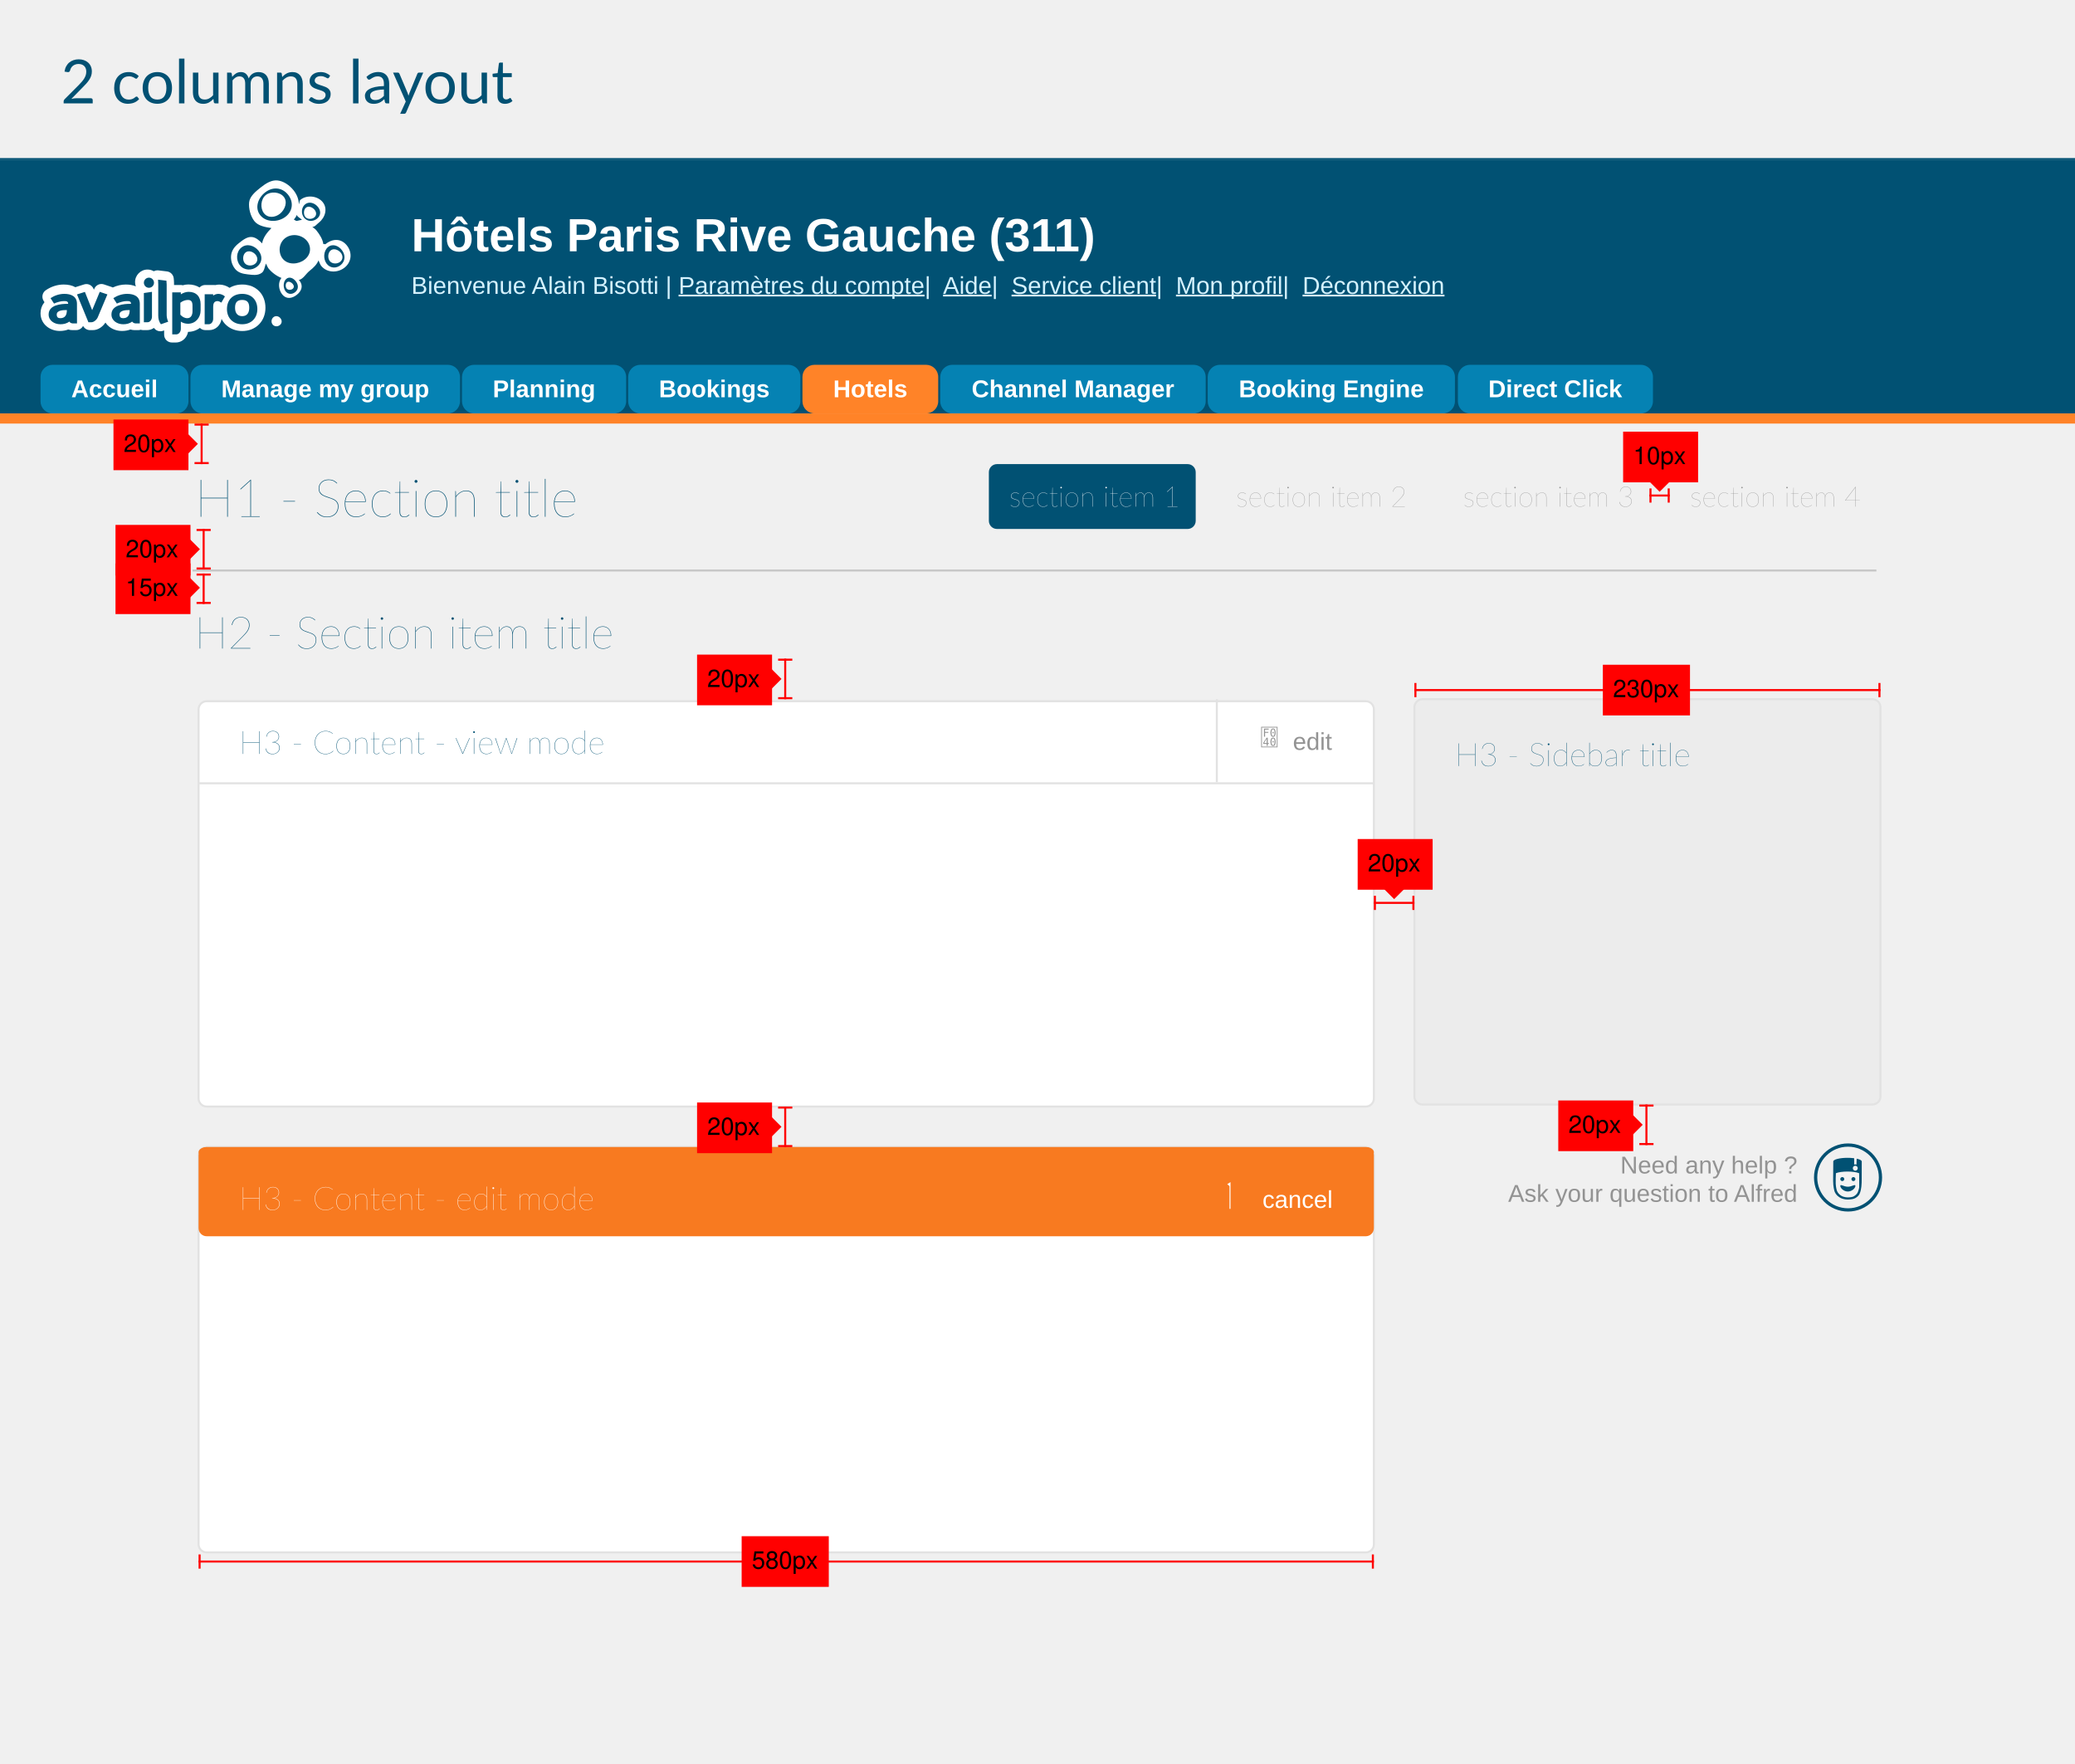
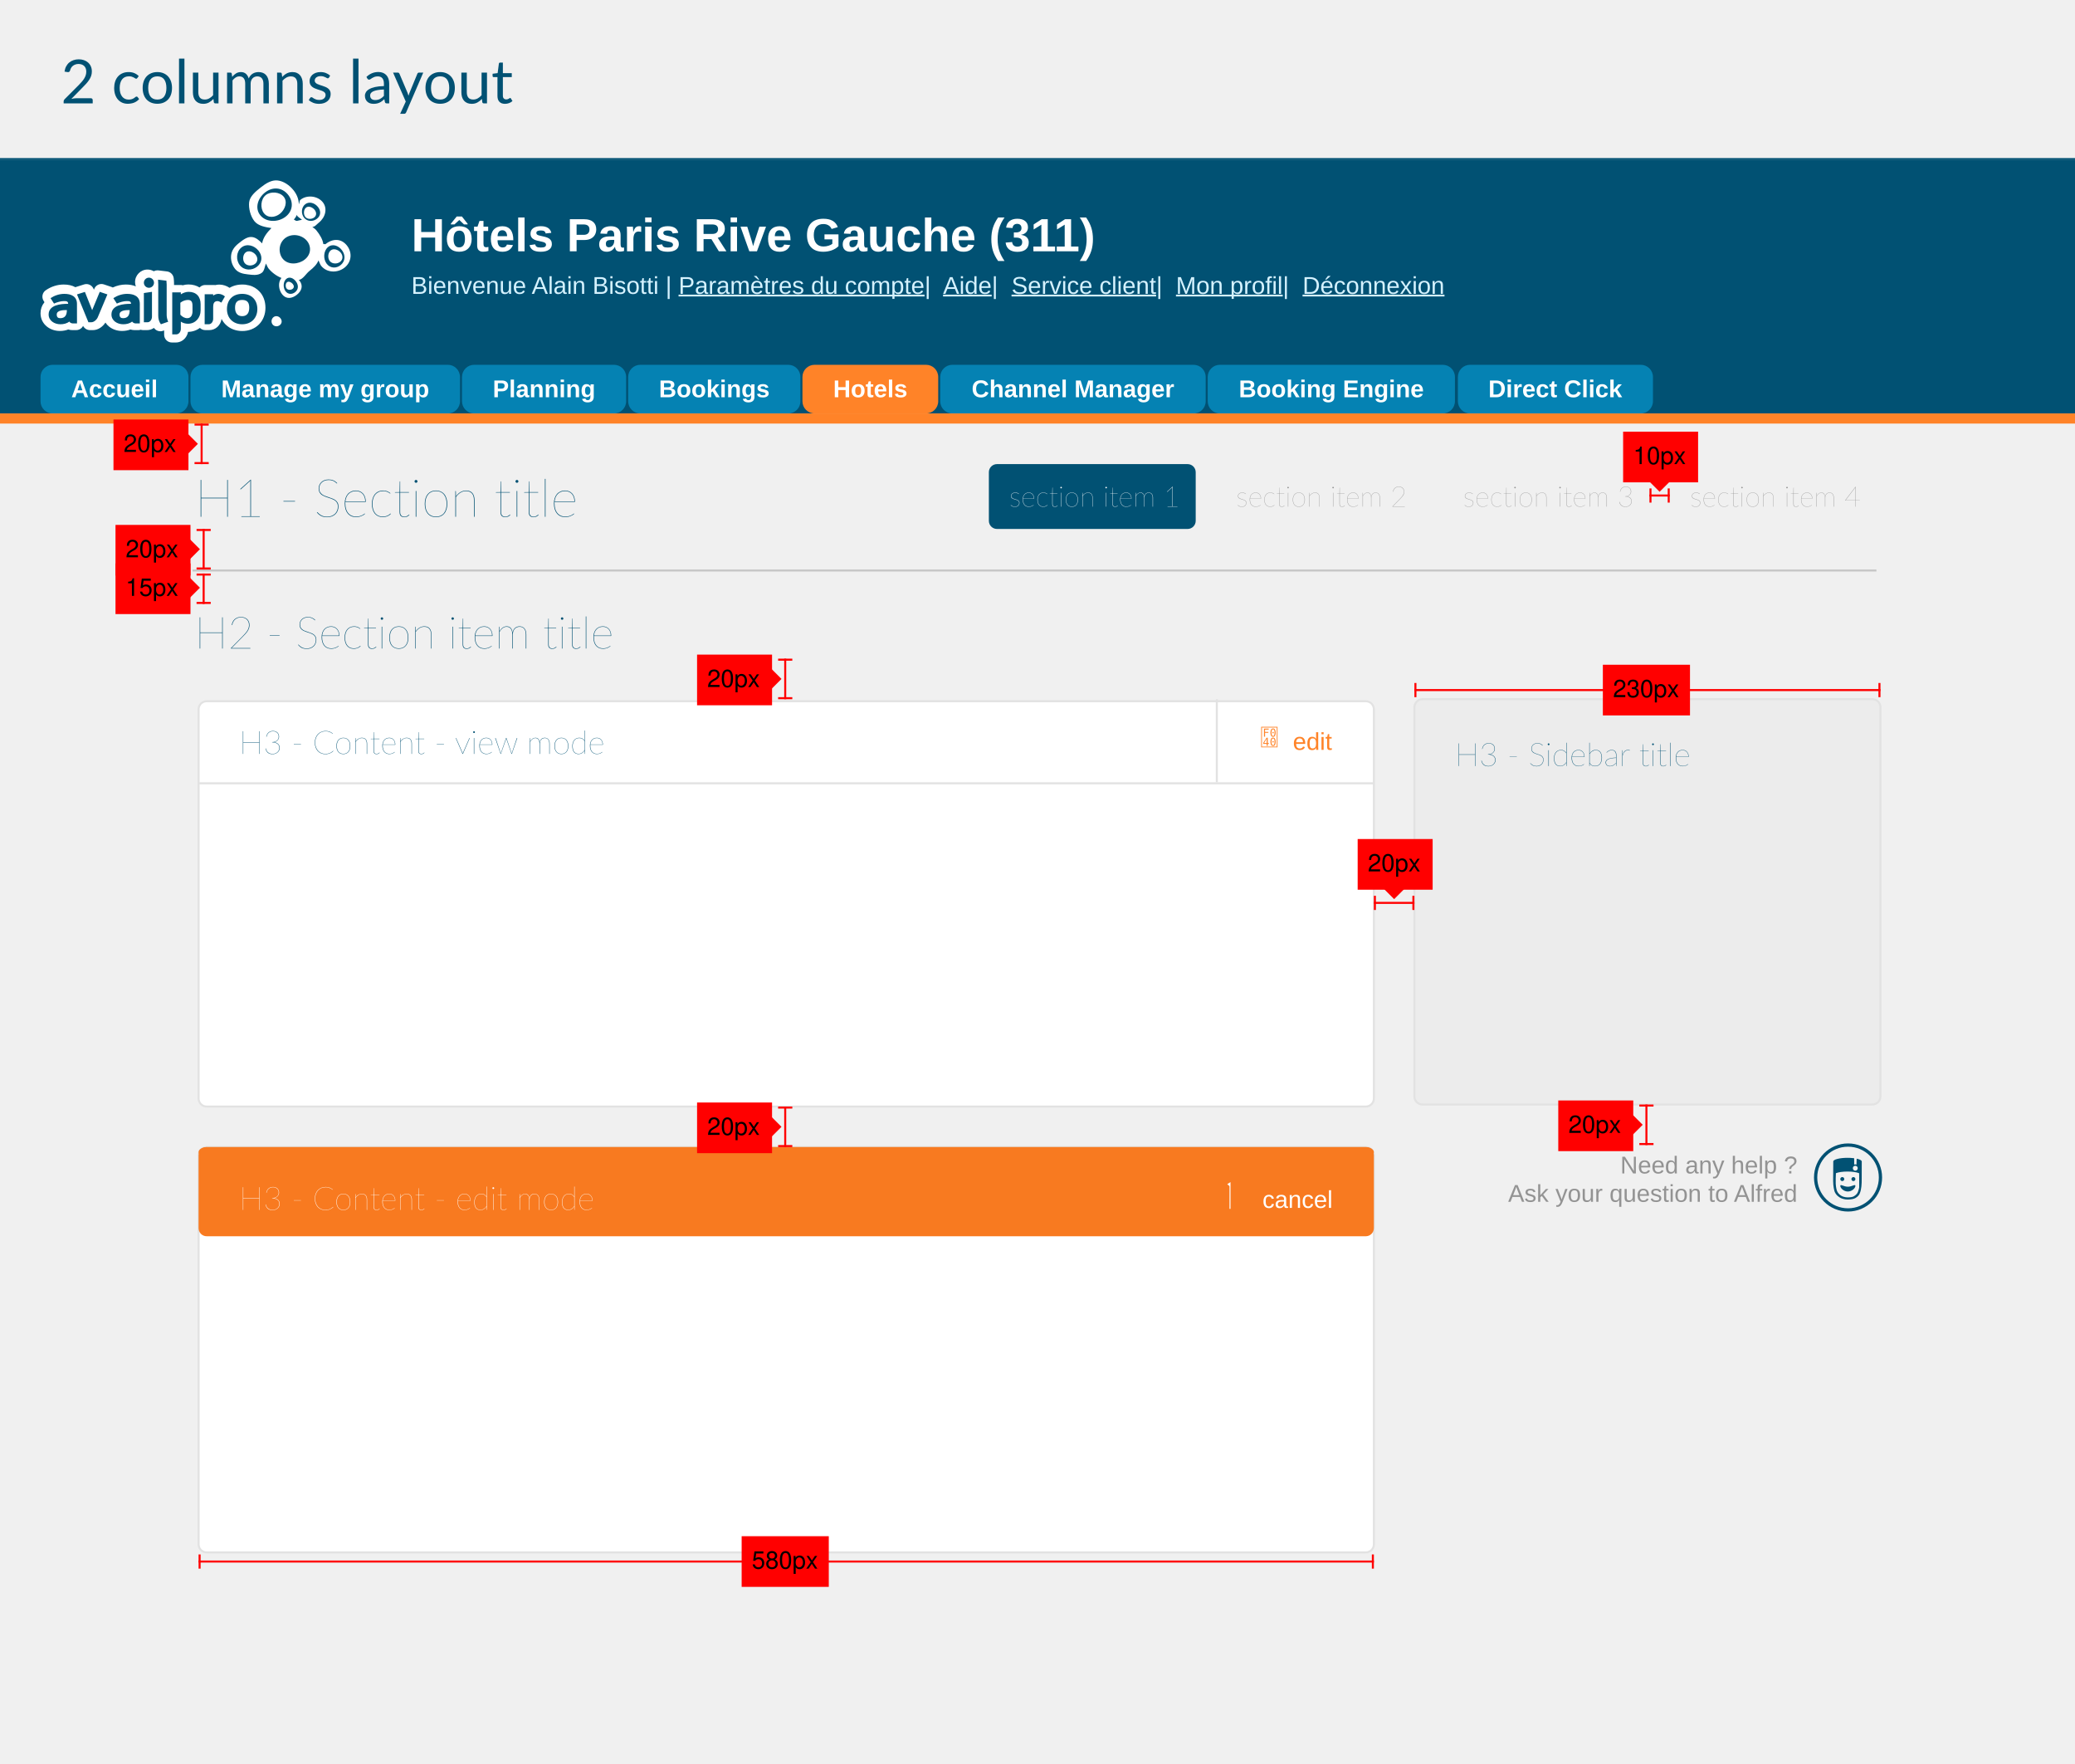
<svg xmlns="http://www.w3.org/2000/svg" xmlns:xlink="http://www.w3.org/1999/xlink" width="1024px" height="870px" viewBox="0 0 1024 870" version="1.1">
  <defs>
    <rect id="path-1" x="0" y="0" width="580" height="44" rx="4" />
    <rect id="path-2" x="0" y="0" width="580" height="5" rx="4" />
  </defs>
  <g id="Page-Layout" stroke="none" stroke-width="1" fill="none" fill-rule="evenodd">
    <g id="Layout/2Columns">
      <g id="header*" transform="translate(0, 79)">
        <rect id="Fond-Header" fill="#015173" x="0" y="0" width="1024" height="125" />
        <g id="Group" transform="translate(20, 10)" fill="#FFFFFF">
          <path d="M102.901,51.807 C101.135,51.4 100.725,51.39 99.553,51.39 C97.945,51.39 96.429,51.654 95.05,52.172 C94.429,52.407 93.842,52.693 93.286,53.023 C91.834,52.026 90.003,51.424 88.295,51.424 C87.594,51.424 86.903,51.506 86.238,51.671 C86.025,51.634 85.809,51.616 85.586,51.616 L81.28,51.616 C80.265,51.616 79.289,52.022 78.572,52.744 C78.539,52.776 78.512,52.812 78.478,52.847 C76.955,51.89 75.087,51.359 72.957,51.359 C72.041,51.359 71.105,51.498 70.17,51.767 C69.83,51.668 69.471,51.616 69.099,51.616 L65.88,51.616 L65.88,50.655 C65.88,49.824 65.802,49.041 65.732,48.353 C65.554,46.563 64.161,45.137 62.381,44.921 L58.141,44.411 C57.987,44.393 57.835,44.382 57.683,44.382 C57.053,44.382 56.438,44.544 55.886,44.835 C54.978,44.307 53.929,44 52.806,44 C49.413,44 46.652,46.769 46.652,50.176 C46.652,50.925 46.789,51.642 47.035,52.305 C45.632,51.702 43.99,51.39 42.124,51.39 C39.914,51.39 37.719,51.897 35.659,52.853 C35.483,52.76 35.299,52.678 35.105,52.613 L31.28,51.331 C30.878,51.2 30.471,51.133 30.069,51.133 C28.567,51.133 27.15,52.028 26.541,53.492 L26.345,53.959 L26.188,53.572 C25.591,52.084 24.162,51.166 22.639,51.166 C22.259,51.166 21.872,51.224 21.492,51.345 L17.538,52.592 C17.423,52.628 17.311,52.672 17.203,52.717 C15.63,51.838 13.7,51.39 11.446,51.39 C8.362,51.39 5.304,52.359 2.604,54.196 C0.901,55.354 0.416,57.655 1.503,59.407 L1.954,60.133 C1.894,60.202 1.836,60.271 1.778,60.344 C0.615,61.791 0,63.597 0,65.568 C0,68.224 1.156,70.588 3.258,72.225 C4.979,73.564 7.207,74.302 9.534,74.302 C11.038,74.302 12.443,74.054 13.7,73.572 C14.325,73.779 14.987,73.887 15.656,73.887 L17.6,73.887 C18.619,73.887 19.593,73.482 20.312,72.759 C20.592,72.477 20.823,72.151 21.002,71.803 C21.653,73.072 22.953,73.887 24.394,73.887 L25.892,73.887 C28.472,73.887 30.779,72.122 32.027,70.167 C32.531,70.936 33.167,71.63 33.933,72.225 C35.656,73.564 37.884,74.302 40.212,74.302 C41.714,74.302 43.119,74.054 44.376,73.572 C45,73.779 45.665,73.887 46.331,73.887 L48.277,73.887 C48.682,73.887 49.077,73.822 49.454,73.699 C49.827,73.82 50.222,73.887 50.637,73.887 L52.614,73.887 C53.824,73.887 54.982,73.497 55.967,72.796 C55.994,72.832 56.015,72.868 56.04,72.904 C56.776,73.906 57.928,74.462 59.119,74.462 C59.535,74.462 59.955,74.395 60.368,74.253 L61.001,74.034 L61.001,76.16 C61.001,78.282 62.713,80 64.826,80 L66.739,80 C68.578,80 70.3,79.162 71.462,77.696 C72.136,76.846 72.596,75.83 72.802,74.751 C74.956,74.731 76.975,74.047 78.641,72.795 C79.333,73.47 80.272,73.887 81.313,73.887 L83.257,73.887 C86.388,73.887 88.894,71.527 89.336,68.356 C89.854,69.384 90.526,70.317 91.338,71.122 C93.428,73.196 96.344,74.336 99.553,74.336 C102.763,74.336 105.675,73.194 107.76,71.116 C109.85,69.029 111,66.106 111,62.879 C111,61.265 110.737,59.745 110.219,58.361 C109.993,57.759 109.718,57.188 109.402,56.65 C109.402,56.65 107.416,52.896 102.901,51.807 Z M8,66.176 C8,67.475 8.612,68 9.718,68 C12.079,68 13,66.527 13,64 C11.652,64 8,63.932 8,66.176 Z M16.034,70.59 C15.288,70.59 14.607,70.276 14.185,69.677 C12.953,70.653 11.363,71 9.807,71 C6.886,71 4,69.267 4,66.179 C4,61.452 9.969,60.885 13.634,60.917 C13.668,59.561 12.564,59.561 11.461,59.561 C10.001,59.561 7.991,60.158 6.659,60.789 L4.941,58.11 C6.951,56.788 9.287,56 11.752,56 C15.125,56 17.981,57.23 17.981,60.947 L18,70.59 L16.034,70.59 L16.034,70.59 Z M28.251,67.548 C27.781,68.694 26.365,70 25.108,70 L23.629,70 L18,56.273 L21.898,55.031 L25.484,64.044 L29.227,55 L33,56.273 L28.251,67.548 M39,66.176 C39,67.475 39.615,68 40.717,68 C43.079,68 44,66.527 44,64 C42.651,64 39,63.932 39,66.176 L39,66.176 Z M47.051,70.59 C46.304,70.59 45.623,70.276 45.199,69.677 C43.965,70.653 42.374,71 40.813,71 C37.891,71 35,69.267 35,66.179 C35,61.452 40.976,60.885 44.648,60.917 C44.679,59.561 43.577,59.561 42.47,59.561 C41.008,59.561 38.996,60.158 37.663,60.789 L35.941,58.11 C37.955,56.788 40.294,56 42.764,56 C46.141,56 49,57.23 49,60.947 L48.993,70.59 L47.051,70.59 L47.051,70.59 Z M55,67.304 C55,68.543 54.141,70 52.838,70 L51,70 L51,55.59 L55,55 L55,67.304 L55,67.304 Z M53.501,53 C52.13,53 51,51.869 51,50.501 C51,49.131 52.13,48 53.501,48 C54.87,48 56,49.131 56,50.501 C56,51.869 54.87,53 53.501,53 L53.501,53 Z M59.398,71 C58.436,69.68 58.095,68.328 58.095,66.662 L58.095,51.387 C58.095,50.601 58.032,49.784 58,49 L62.132,49.501 C62.192,50.129 62.253,50.757 62.253,51.387 L62.253,66.475 C62.253,67.51 62.566,68.799 63,69.743 L59.398,71 M74.998,62.774 C74.998,61.021 75.137,59 72.793,59 C71.414,59 70.071,59.537 69,60.381 L69,66.28 C69.863,67.258 71.071,68 72.416,68 C74.346,68 74.998,66.249 74.998,64.628 L74.998,62.774 L74.998,62.774 Z M72.823,70.743 C71.557,70.743 70.289,70.422 69.244,69.717 L69.244,73.275 C69.244,74.622 68.359,76 66.901,76 L65,76 L65,55.256 L69.244,55.256 L69.244,56.219 C70.385,55.512 71.715,55 73.077,55 C76.847,55 79,57.34 79,61.093 L79,64.203 C79,67.762 76.436,70.743 72.823,70.743 L72.823,70.743 Z M89.233,60.319 C88.734,59.995 87.961,59.573 87.371,59.573 C85.634,59.573 85.2,60.839 85.2,62.398 L85.2,68.274 C85.2,69.668 84.362,71 82.935,71 L81,71 L81.011,56.195 L85.2,56.195 L85.2,56.88 C85.975,56.293 86.874,56 87.835,56 C88.889,56 90.192,56.523 91,57.268 L89.233,60.319 M99.517,59 C96.682,59 96,60.661 96,62.865 C96,64.918 96.785,67 99.517,67 C102.248,67 103,64.918 103,62.865 C103,60.661 102.351,59 99.517,59 L99.517,59 Z M99.516,71 C95.069,71 92,67.98 92,63.516 C92,58.924 94.944,56 99.516,56 C104.087,56 107,58.924 107,63.516 C107,67.98 103.961,71 99.516,71 L99.516,71 Z" id="Fill-3" />
          <path d="M118.49,68.143 C119.312,69.261 119.132,70.671 118.007,71.484 C116.878,72.294 115.29,72.155 114.475,71.033 C113.658,69.913 113.924,68.24 115.051,67.425 C116.18,66.615 117.676,67.022 118.49,68.143" id="Fill-12" />
          <path d="M123.885,27.121 C119.873,27.831 117.41,31.512 118.122,35.521 C118.833,39.531 122.313,41.572 126.325,40.86 C130.337,40.149 133.615,36.911 132.902,32.902 C132.191,28.892 127.897,26.411 123.885,27.121 L123.885,27.121 Z M135.054,18.307 C136.315,17.331 136.25,15.731 135.244,14.513 C134.239,13.293 132.29,12.451 131.032,13.425 C129.774,14.399 129.676,16.823 130.684,18.044 C131.689,19.262 133.796,19.279 135.054,18.307 L135.054,18.307 Z M143.232,34.536 C141.759,35.685 141.604,38.417 142.781,39.858 C143.959,41.295 146.382,41.341 147.856,40.192 C149.332,39.04 149.326,37.108 148.146,35.669 C146.969,34.232 144.706,33.388 143.232,34.536 L143.232,34.536 Z M148.786,34.504 C147.04,32.13 143.997,31.084 141.81,32.976 C139.622,34.869 139.426,38.719 141.176,41.089 C142.925,43.457 146.051,43.585 148.239,41.691 C150.428,39.799 150.537,36.872 148.786,34.504 L148.786,34.504 Z M136.429,18.923 C138.402,17.374 138.471,15.031 136.892,13.092 C135.316,11.153 132.593,10.233 130.617,11.779 C128.644,13.329 128.494,16.504 130.071,18.444 C131.65,20.382 134.454,20.472 136.429,18.923 L136.429,18.923 Z M129,19.539 C128.275,18.544 126.691,18.14 126.479,17 C126.091,18.019 125.659,18.509 125,19.392 C125.44,19.41 125.83,19.946 126.262,19.996 C126.809,20.059 128.453,19.423 129,19.539 L129,19.539 Z M122.039,6.926 C119.1,3.393 114.576,3.074 110.895,5.891 C107.216,8.711 105.572,13.763 108.513,17.292 C111.454,20.819 117.248,20.759 120.928,17.935 C124.609,15.119 124.985,10.454 122.039,6.926 L122.039,6.926 Z M126.106,49.96 C124.872,48.234 122.782,47.282 121.238,48.657 C119.694,50.034 119.625,52.912 120.86,54.633 C122.094,56.359 124.257,56.405 125.8,55.027 C127.348,53.652 127.342,51.682 126.106,49.96 L126.106,49.96 Z M107.561,34.676 C105.469,32.091 101.805,31.024 99.184,33.085 C96.565,35.151 96.301,39.32 98.395,41.904 C100.488,44.488 104.25,44.647 106.87,42.578 C109.491,40.517 109.659,37.261 107.561,34.676 L107.561,34.676 Z M150.057,43.036 C146.564,45.814 141.283,45.652 138.491,42.173 C138.003,41.563 137.482,40.161 137.189,39.474 C136.298,41.607 134.714,43.09 132.812,44.604 C130.907,46.116 129.661,48.735 127.37,49.183 C127.593,49.274 127.675,49.305 127.8,49.467 C129.714,51.932 128.942,54.507 126.496,56.45 C124.052,58.397 121.214,58.697 119.264,56.266 C117.466,54.023 117.058,50.264 118.906,48.159 C116.48,47.186 114.135,45.486 112.446,43.376 C112.045,42.877 111.569,41.57 111.241,41.03 C110.644,42.384 110.509,44.564 109.276,45.545 C107.297,47.122 104.571,46.639 102.239,46.379 C99.903,46.115 97.582,45.636 95.998,43.664 C94.417,41.693 93.796,39.262 94.058,36.935 C94.321,34.607 95.724,32.696 97.704,31.119 C99.684,29.542 101.968,27.689 104.303,27.947 C106.339,28.17 107.841,29.564 109.359,31.075 C109.849,28.17 111.751,25.747 113.953,23.527 C111.17,23.112 107.469,22.528 105.586,20.178 C103.574,17.671 102.619,13.739 102.952,10.788 C103.283,7.833 106.125,5.508 108.641,3.508 C111.158,1.507 114.009,-0.293 116.97,0.04 C119.939,0.369 122.832,2.342 124.84,4.851 C126.487,6.904 127.451,9.326 127.471,11.757 C127.896,11.07 127.663,10.07 128.337,9.533 C131.481,7.027 136.764,7.622 139.273,10.754 C141.789,13.886 140.53,18.309 137.388,20.811 C136.244,21.72 135.485,22.894 134.128,22.993 C134.806,23.541 135.502,23.879 136.064,24.581 C137.729,26.656 139.255,29.025 139.578,31.526 C139.937,31.088 140.253,31.771 140.721,31.399 C144.213,28.618 148.372,28.609 151.163,32.089 C153.954,35.568 153.548,40.253 150.057,43.036 L150.057,43.036 Z M101.234,35.536 C99.758,36.686 99.604,39.417 100.783,40.856 C101.959,42.296 104.382,42.341 105.856,41.192 C107.332,40.041 107.326,38.107 106.146,36.67 C104.97,35.23 102.703,34.389 101.234,35.536 L101.234,35.536 Z M111.108,7.289 C108.667,9.288 108.299,13.697 110.25,16.203 C112.201,18.708 115.774,18.418 118.213,16.418 C120.658,14.416 122.023,10.653 120.071,8.149 C118.122,5.645 113.547,5.29 111.108,7.289 L111.108,7.289 Z M124.467,51.094 C125.134,51.892 125.241,52.897 124.406,53.535 C123.57,54.173 122.137,54.184 121.469,53.385 C120.802,52.587 120.829,50.889 121.663,50.252 C122.497,49.615 123.801,50.295 124.467,51.094 L124.467,51.094 Z" id="Fill-13" />
        </g>
        <text id="Hôtels-Paris-Rive-Ga" font-family="Arial" font-size="23" font-weight="bold" fill="#FFFFFF">
          <tspan x="203" y="45">Hôtels Paris Rive Gauche (311)</tspan>
        </text>
        <text id="Bienvenue-Alain-Biso" font-family="Arial" font-size="12" font-weight="normal" fill="#D5F2FF">
          <tspan x="203" y="66">Bienvenue Alain Bisotti | </tspan>
          <tspan x="334.865" y="66" text-decoration="underline">Paramètres du compte</tspan>
          <tspan x="456.254" y="66"> | </tspan>
          <tspan x="465.377" y="66" text-decoration="underline">Aide</tspan>
          <tspan x="489.395" y="66"> | </tspan>
          <tspan x="499.18" y="66" text-decoration="underline">Service client</tspan>
          <tspan x="570.541" y="66"> | </tspan>
          <tspan x="580.326" y="66" text-decoration="underline">Mon profil</tspan>
          <tspan x="633.014" y="66"> | </tspan>
          <tspan x="642.799" y="66" text-decoration="underline">Déconnexion</tspan>
        </text>
        <g id="flex-button" transform="translate(20, 101)">
          <rect id="BG" fill="#0582B3" x="0" y="0" width="73" height="24" rx="6" />
          <text id="5:15:5:15" font-family="Arial" font-size="12" font-weight="bold" fill="#FFFFFF">
            <tspan x="15.157" y="16">Accueil</tspan>
          </text>
        </g>
        <g id="flex-button-2" transform="translate(94, 101)">
          <rect id="BG" fill="#0582B3" x="0" y="0" width="133" height="24" rx="6" />
          <text id="5:15:5:15" font-family="Arial" font-size="12" font-weight="bold" fill="#FFFFFF">
            <tspan x="15.16" y="16">Manage my group</tspan>
          </text>
        </g>
        <g id="flex-button-3" transform="translate(228, 101)">
          <rect id="BG" fill="#0582B3" x="0" y="0" width="81" height="24" rx="6" />
          <text id="5:15:5:15" font-family="Arial" font-size="12" font-weight="bold" fill="#FFFFFF">
            <tspan x="15.167" y="16">Planning</tspan>
          </text>
        </g>
        <g id="flex-button-4" transform="translate(310, 101)">
          <rect id="BG" fill="#0582B3" x="0" y="0" width="85" height="24" rx="6" />
          <text id="5:15:5:15" font-family="Arial" font-size="12" font-weight="bold" fill="#FFFFFF">
            <tspan x="15.166" y="16">Bookings</tspan>
          </text>
        </g>
        <g id="flex-button-5" transform="translate(396, 101)">
          <rect id="BG" fill="#FF8328" x="0" y="0" width="67" height="24" rx="6" />
          <text id="5:15:5:15" font-family="Arial" font-size="12" font-weight="bold" fill="#FFFFFF">
            <tspan x="15.163" y="16">Hotels</tspan>
          </text>
        </g>
        <g id="flex-button-6" transform="translate(464, 101)">
          <rect id="BG" fill="#0582B3" x="0" y="0" width="131" height="24" rx="6" />
          <text id="5:15:5:15" font-family="Arial" font-size="12" font-weight="bold" fill="#FFFFFF">
            <tspan x="15.49" y="16">Channel Manager</tspan>
          </text>
        </g>
        <g id="flex-button-7" transform="translate(596, 101)">
          <rect id="BG" fill="#0582B3" x="0" y="0" width="122" height="24" rx="6" />
          <text id="5:15:5:15" font-family="Arial" font-size="12" font-weight="bold" fill="#FFFFFF">
            <tspan x="15.335" y="16">Booking Engine</tspan>
          </text>
        </g>
        <g id="flex-button-8" transform="translate(719, 101)">
          <rect id="BG" fill="#0582B3" x="0.459" y="0" width="96.262" height="24" rx="6" />
          <text id="5:15:5:15" font-family="Arial" font-size="12" font-weight="bold" fill="#FFFFFF">
            <tspan x="15.485" y="16">Direct Click</tspan>
          </text>
        </g>
        <rect id="Filet" fill="#FF8328" x="0" y="125" width="1024" height="5" />
      </g>
      <text id="H2---Section-item-title" font-family="Lato" font-size="22" font-weight="260" fill="#015173">
        <tspan x="96" y="320">H2 - Section item title</tspan>
      </text>
      <text id="H1-Section-title" font-family="Lato" font-size="26" font-weight="260" fill="#015173">
        <tspan x="96" y="255">H1 - Section title</tspan>
      </text>
      <g id="Section-nav" transform="translate(488, 229)">
        <g id="nav-4" transform="translate(336, 0)">
          <rect id="Rectangle-17" x="0" y="0" width="102.073" height="32" rx="4" />
          <text id="section-item-4" font-family="Lato" font-size="14" font-weight="260" fill="#939393">
            <tspan x="10" y="21">section item 4</tspan>
          </text>
        </g>
        <g id="nav-3" transform="translate(224, 0)">
          <rect id="Rectangle-17" x="0" y="0" width="102.073" height="32" rx="4" />
          <text id="section-item-3" font-family="Lato" font-size="14" font-weight="260" fill="#939393">
            <tspan x="10" y="21">section item 3</tspan>
          </text>
        </g>
        <g id="nav-2" transform="translate(112, 0)">
          <rect id="Rectangle-17" x="0" y="0" width="102.073" height="32" rx="4" />
          <text id="section-item-2" font-family="Lato" font-size="14" font-weight="260" fill="#939393">
            <tspan x="10" y="21">section item 2</tspan>
          </text>
        </g>
        <g id="nav-1">
          <rect id="Rectangle-17" fill="#015173" x="0" y="0" width="102.073" height="32" rx="4" />
          <text id="section-item-1" font-family="Lato" font-size="14" font-weight="260" fill="#FFFFFF">
            <tspan x="10" y="21">section item 1</tspan>
          </text>
        </g>
      </g>
      <path d="M95.5,281.5 L925.501,281.5" id="Line" stroke="#C7C7C7" stroke-linecap="square" />
      <g id="Alfred" transform="translate(744, 565)">
        <g id="Oval-2-+-Bitmap" transform="translate(152, 0)">
          <circle id="Oval-2" stroke="#015173" stroke-width="1.607" cx="16" cy="16" r="16" />
          <path d="M22.742,16.71 C22.75,15.955 22.765,8.038 22.765,8.038 C22.608,7.068 19.521,6.294 15.732,6.294 C11.848,6.294 8.7,7.108 8.7,8.111 C8.7,8.145 8.704,8.179 8.711,8.213 C8.711,8.213 8.637,16.642 8.648,17.78 C8.637,20.353 9.25,22.637 9.283,22.722 C10.029,24.814 11.568,25.628 11.927,25.871 C12.653,26.362 14.227,26.882 15.785,26.882 C15.84,26.882 15.894,26.881 15.949,26.88 C17.577,26.842 18.887,26.603 19.706,26.108 C21.153,25.233 21.608,24.367 21.851,23.682 C22.593,21.89 22.765,19.222 22.742,16.71 Z" id="Path" fill="#015173" />
          <g id="Shape" transform="translate(9.823529, 6.294118)" fill="#F3F3F3">
            <path d="M10.425,0.571 L10.339,3.346 C10.155,3.279 9.956,3.242 9.749,3.242 C9.559,3.242 9.377,3.272 9.206,3.328 L9.206,-0.058 C9.206,-0.058 10.319,-0.045 10.594,0.23 L10.425,0.571 Z M9.214,4.042 C9.375,3.962 9.556,3.915 9.749,3.915 C9.953,3.915 10.145,3.966 10.315,4.057 C10.696,4.263 10.957,4.668 10.957,5.135 C10.957,5.808 10.415,6.355 9.749,6.355 C9.082,6.355 8.54,5.808 8.54,5.135 C8.54,4.656 8.815,4.242 9.214,4.042 L9.214,4.042 Z M11.676,14.633 C11.577,15.216 11.379,15.96 11.052,16.822 C10.762,17.585 10.196,18.252 9.156,18.92 C8.411,19.398 7.318,19.488 6.091,19.518 C6.046,19.52 6.001,19.52 5.957,19.52 C4.683,19.52 3.375,19.09 2.792,18.685 C2.758,18.661 2.716,18.633 2.665,18.6 C2.255,18.334 1.165,17.627 0.615,16.049 C0.608,16.027 0.185,14.683 0.102,12.757 C0.038,11.281 0.129,8.894 0.192,7.587 C1.418,7.095 3.522,6.772 5.911,6.772 C8.311,6.772 10.421,7.099 11.645,7.593 C11.668,8.44 11.685,9.799 11.676,10.664 C11.649,11.78 11.676,14.115 11.676,14.633 Z M3.333,11.482 C3.875,11.482 4.314,11.039 4.314,10.492 C4.314,9.945 3.875,9.502 3.333,9.502 C2.792,9.502 2.353,9.945 2.353,10.492 C2.353,11.039 2.792,11.482 3.333,11.482 Z M8.824,11.482 C9.365,11.482 9.804,11.039 9.804,10.492 C9.804,9.945 9.365,9.502 8.824,9.502 C8.282,9.502 7.843,9.945 7.843,10.492 C7.843,11.039 8.282,11.482 8.824,11.482 Z M6.078,16.629 C8.136,16.629 9.804,14.909 9.804,13.846 C9.804,12.782 8.136,14.264 6.078,14.264 C4.021,14.264 2.353,12.782 2.353,13.846 C2.353,14.909 4.021,16.629 6.078,16.629 Z" />
          </g>
        </g>
        <text id="Need-any-help-?" font-family="Arial" font-size="12" font-weight="normal" fill="#939393">
          <tspan x="55.602" y="14">Need any help ?</tspan>
          <tspan x="0.254" y="28">Ask your question to Alfred</tspan>
        </text>
      </g>
      <g id="Sidebar" transform="translate(698, 345)">
        <rect id="Rectangle-22" stroke="#E2E2E2" fill="#ECECEC" x="0" y="0" width="230" height="200" rx="4" />
        <text id="H3---Sidebar-title" font-family="Lato" font-size="16" font-weight="260" fill="#015173">
          <tspan x="20" y="33">H3 - Sidebar title</tspan>
        </text>
      </g>
      <g id="Content-Edit-mode" transform="translate(98, 566)">
        <path d="M3.994,-4.63874054e-15 C1.788,-4.63874054e-15 0,1.79 0,3.995 L0,196.005 C0,198.211 1.795,200 3.994,200 L576.006,200 C578.212,200 580,198.21 580,196.005 L580,3.995 C580,1.789 578.205,-4.63874054e-15 576.006,-4.63874054e-15 L3.994,-4.63874054e-15 Z" id="Rectangle-14" stroke="#E2E2E2" fill="#FFFFFF" />
-         <path d="M0.5,41.5 L579.802,41.5" id="Line-4" stroke="#E2E2E2" stroke-linecap="square" />
-         <g id="Rectangle-50">
-           <use fill="none" xlink:href="#path-1" />
-           <use fill="#F87A20" xlink:href="#path-1" />
-         </g>
-         <g id="Rectangle-51">
-           <use fill="none" xlink:href="#path-2" />
-           <use fill="#F87A20" xlink:href="#path-2" />
-         </g>
-         <g id="cancel-+-" transform="translate(509, 18)" font-size="12" fill="#FFFFFF" font-weight="normal">
-           <text id="cancel" font-family="Arial">
-             <tspan x="16" y="12">cancel</tspan>
-           </text>
-           <text id="" font-family="FontAwesome">
-             <tspan x="0" y="10"></tspan>
-           </text>
-         </g>
-         <text id="H3---Content---edit-" font-family="Lato" font-size="16" font-weight="260" fill="#FFFFFF">
-           <tspan x="20" y="31">H3 - Content - edit mode</tspan>
-         </text>
+         <g id="Group">
+           <g>
+             <g id="Rectangle-50">
+               <use fill="none" xlink:href="#path-1" />
+               <use fill="#F87A20" xlink:href="#path-1" />
+             </g>
+             <g id="Rectangle-51">
+               <use fill="none" xlink:href="#path-2" />
+               <use fill="#F87A20" xlink:href="#path-2" />
+             </g>
+             <g id="cancel-+-" transform="translate(509, 18)" font-size="12" fill="#FFFFFF" font-weight="normal">
+               <text id="cancel" font-family="Arial">
+                 <tspan x="16" y="12">cancel</tspan>
+               </text>
+               <text id="" font-family="FontAwesome">
+                 <tspan x="0" y="10"></tspan>
+               </text>
+             </g>
+             <text id="H3---Content---edit-" font-family="Lato" font-size="16" font-weight="260" fill="#FFFFFF">
+               <tspan x="20" y="31">H3 - Content - edit mode</tspan>
+             </text>
+           </g>
+         </g>
      </g>
      <g id="Content--View-mode" transform="translate(98, 345)">
        <path d="M3.994,1 C1.788,1 0,2.79 0,4.995 L0,197.005 C0,199.211 1.795,201 3.994,201 L576.006,201 C578.212,201 580,199.21 580,197.005 L580,4.995 C580,2.789 578.205,1 576.006,1 L3.994,1 Z" id="Rectangle-14" stroke="#E2E2E2" fill="#FFFFFF" />
        <path d="M0.5,41.5 L579.802,41.5" id="Line-4" stroke="#E2E2E2" stroke-linecap="square" />
        <text id="H3---Content---view-" font-family="Lato" font-size="16" font-weight="260" fill="#015173">
          <tspan x="20" y="27">H3 - Content - view mode</tspan>
        </text>
        <path d="M502.5,0.5 L502.5,40.5" id="Line" stroke="#E2E2E2" stroke-linecap="square" />
-         <g id="edit-+-" transform="translate(524, 13)" font-size="12" fill="#939393" font-weight="normal">
+         <g id="edit-+-" transform="translate(524, 13)" font-size="12" fill="#FF8328" font-weight="normal">
          <text id="edit" font-family="Arial">
            <tspan x="16" y="12">edit</tspan>
          </text>
          <text id="" font-family="FontAwesome">
            <tspan x="0" y="10"></tspan>
          </text>
        </g>
      </g>
      <g id="Guides" transform="translate(56, 207)">
        <g id="$GUIDE1402560911774" transform="translate(42, 551)">
          <g id="ruler" transform="translate(0, 9)" fill="#FF0000">
            <rect id="line" x="0" y="3" width="580" height="1" />
            <rect id="start-arrow" x="0" y="0" width="1" height="7" />
            <rect id="end-arrow" x="579" y="0" width="1" height="7" />
          </g>
          <g id="label-580" transform="translate(268, 0)">
            <rect id="gap" fill="#FF0000" transform="translate(21, 14) rotate(-45) translate(-21, -14) " x="17" y="10" width="8" height="8" />
            <rect id="label" fill="#FF0000" x="0" y="0" width="43" height="25" />
            <text id="text" fill="#FFFFFF" font-family="Helvetica" font-size="12" font-weight="normal">
              <tspan x="5" y="16" fill="#000000">580px</tspan>
            </text>
          </g>
        </g>
        <g id="$GUIDE1402560932458" transform="translate(642, 121)">
          <g id="ruler" transform="translate(0, 9)" fill="#FF0000">
            <rect id="line" x="0" y="3" width="230" height="1" />
            <rect id="start-arrow" x="0" y="0" width="1" height="7" />
            <rect id="end-arrow" x="229" y="0" width="1" height="7" />
          </g>
          <g id="label-230" transform="translate(93, 0)">
            <rect id="gap" fill="#FF0000" transform="translate(21, 14) rotate(-45) translate(-21, -14) " x="17" y="10" width="8" height="8" />
            <rect id="label" fill="#FF0000" x="0" y="0" width="43" height="25" />
            <text id="text" fill="#FFFFFF" font-family="Helvetica" font-size="12" font-weight="normal">
              <tspan x="5" y="16" fill="#000000">230px</tspan>
            </text>
          </g>
        </g>
        <g id="$GUIDE1402560948775" transform="translate(614, 207)">
          <g id="ruler" transform="translate(8, 28)" fill="#FF0000">
            <rect id="line" x="0" y="3" width="20" height="1" />
            <rect id="start-arrow" x="0" y="0" width="1" height="7" />
            <rect id="end-arrow" x="19" y="0" width="1" height="7" />
          </g>
          <g id="label-20">
            <rect id="gap" fill="#FF0000" transform="translate(18, 24) rotate(-45) translate(-18, -24) " x="14" y="20" width="8" height="8" />
            <rect id="label" fill="#FF0000" x="0" y="0" width="37" height="25" />
            <text id="text" fill="#FFFFFF" font-family="Helvetica" font-size="12" font-weight="normal">
              <tspan x="5" y="16" fill="#000000">20px</tspan>
            </text>
          </g>
        </g>
        <g id="$GUIDE1402560960187" transform="translate(288, 337)">
          <g id="ruler" transform="translate(40, 2)" fill="#FF0000">
            <rect id="line" x="3" y="0" width="1" height="20" />
            <rect id="start-arrow" x="0" y="0" width="7" height="1" />
            <rect id="end-arrow" x="0" y="19" width="7" height="1" />
          </g>
          <g id="label-20">
            <rect id="gap" fill="#FF0000" transform="translate(36, 12) rotate(-45) translate(-36, -12) " x="32" y="8" width="8" height="8" />
            <rect id="label" fill="#FF0000" x="0" y="0" width="37" height="25" />
            <text id="text" fill="#FFFFFF" font-family="Helvetica" font-size="12" font-weight="normal">
              <tspan x="5" y="16" fill="#000000">20px</tspan>
            </text>
          </g>
        </g>
        <g id="$GUIDE1402561000205" transform="translate(713, 336)">
          <g id="ruler" transform="translate(40, 2)" fill="#FF0000">
            <rect id="line" x="3" y="0" width="1" height="20" />
            <rect id="start-arrow" x="0" y="0" width="7" height="1" />
            <rect id="end-arrow" x="0" y="19" width="7" height="1" />
          </g>
          <g id="label-20">
            <rect id="gap" fill="#FF0000" transform="translate(36, 12) rotate(-45) translate(-36, -12) " x="32" y="8" width="8" height="8" />
            <rect id="label" fill="#FF0000" x="0" y="0" width="37" height="25" />
            <text id="text" fill="#FFFFFF" font-family="Helvetica" font-size="12" font-weight="normal">
              <tspan x="5" y="16" fill="#000000">20px</tspan>
            </text>
          </g>
        </g>
        <g id="$GUIDE1402561018903">
          <g id="ruler" transform="translate(40, 2)" fill="#FF0000">
            <rect id="line" x="3" y="0" width="1" height="20" />
            <rect id="start-arrow" x="0" y="0" width="7" height="1" />
            <rect id="end-arrow" x="0" y="19" width="7" height="1" />
          </g>
          <g id="label-20">
            <rect id="gap" fill="#FF0000" transform="translate(36, 12) rotate(-45) translate(-36, -12) " x="32" y="8" width="8" height="8" />
            <rect id="label" fill="#FF0000" x="0" y="0" width="37" height="25" />
            <text id="text" fill="#FFFFFF" font-family="Helvetica" font-size="12" font-weight="normal">
              <tspan x="5" y="16" fill="#000000">20px</tspan>
            </text>
          </g>
        </g>
        <g id="$GUIDE1402561038115" transform="translate(1, 52)">
          <g id="ruler" transform="translate(40, 2)" fill="#FF0000">
            <rect id="line" x="3" y="0" width="1" height="20" />
            <rect id="start-arrow" x="0" y="0" width="7" height="1" />
            <rect id="end-arrow" x="0" y="19" width="7" height="1" />
          </g>
          <g id="label-20">
            <rect id="gap" fill="#FF0000" transform="translate(36, 12) rotate(-45) translate(-36, -12) " x="32" y="8" width="8" height="8" />
            <rect id="label" fill="#FF0000" x="0" y="0" width="37" height="25" />
            <text id="text" fill="#FFFFFF" font-family="Helvetica" font-size="12" font-weight="normal">
              <tspan x="5" y="16" fill="#000000">20px</tspan>
            </text>
          </g>
        </g>
        <g id="$GUIDE1402561124807" transform="translate(1, 71)">
          <g id="ruler" transform="translate(40, 5)" fill="#FF0000">
            <rect id="line" x="3" y="0" width="1" height="15" />
            <rect id="start-arrow" x="0" y="0" width="7" height="1" />
            <rect id="end-arrow" x="0" y="14" width="7" height="1" />
          </g>
          <g id="label-15">
            <rect id="gap" fill="#FF0000" transform="translate(36, 12) rotate(-45) translate(-36, -12) " x="32" y="8" width="8" height="8" />
            <rect id="label" fill="#FF0000" x="0" y="0" width="37" height="25" />
            <text id="text" fill="#FFFFFF" font-family="Helvetica" font-size="12" font-weight="normal">
              <tspan x="5" y="16" fill="#000000">15px</tspan>
            </text>
          </g>
        </g>
        <g id="$GUIDE1402561138143" transform="translate(288, 116)">
          <g id="ruler" transform="translate(40, 2)" fill="#FF0000">
            <rect id="line" x="3" y="0" width="1" height="20" />
            <rect id="start-arrow" x="0" y="0" width="7" height="1" />
            <rect id="end-arrow" x="0" y="19" width="7" height="1" />
          </g>
          <g id="label-20">
            <rect id="gap" fill="#FF0000" transform="translate(36, 12) rotate(-45) translate(-36, -12) " x="32" y="8" width="8" height="8" />
            <rect id="label" fill="#FF0000" x="0" y="0" width="37" height="25" />
            <text id="text" fill="#FFFFFF" font-family="Helvetica" font-size="12" font-weight="normal">
              <tspan x="5" y="16" fill="#000000">20px</tspan>
            </text>
          </g>
        </g>
        <g id="$GUIDE1402561155256" transform="translate(745, 6)">
          <g id="ruler" transform="translate(13, 28)" fill="#FF0000">
            <rect id="line" x="0" y="3" width="10" height="1" />
            <rect id="start-arrow" x="0" y="0" width="1" height="7" />
            <rect id="end-arrow" x="9" y="0" width="1" height="7" />
          </g>
          <g id="label-10">
            <rect id="gap" fill="#FF0000" transform="translate(18, 24) rotate(-45) translate(-18, -24) " x="14" y="20" width="8" height="8" />
            <rect id="label" fill="#FF0000" x="0" y="0" width="37" height="25" />
            <text id="text" fill="#FFFFFF" font-family="Helvetica" font-size="12" font-weight="normal">
              <tspan x="5" y="16" fill="#000000">10px</tspan>
            </text>
          </g>
        </g>
      </g>
      <g id="Titre" transform="translate(0, 21)">
        <text id="2-columns-layout" font-family="Lato" font-size="30" font-weight="normal" fill="#015173">
          <tspan x="30" y="30">2 columns layout</tspan>
        </text>
        <path d="M0,57.5 L1023.561,57.5" id="Line" stroke="#015173" stroke-linecap="square" />
      </g>
    </g>
  </g>
</svg>
